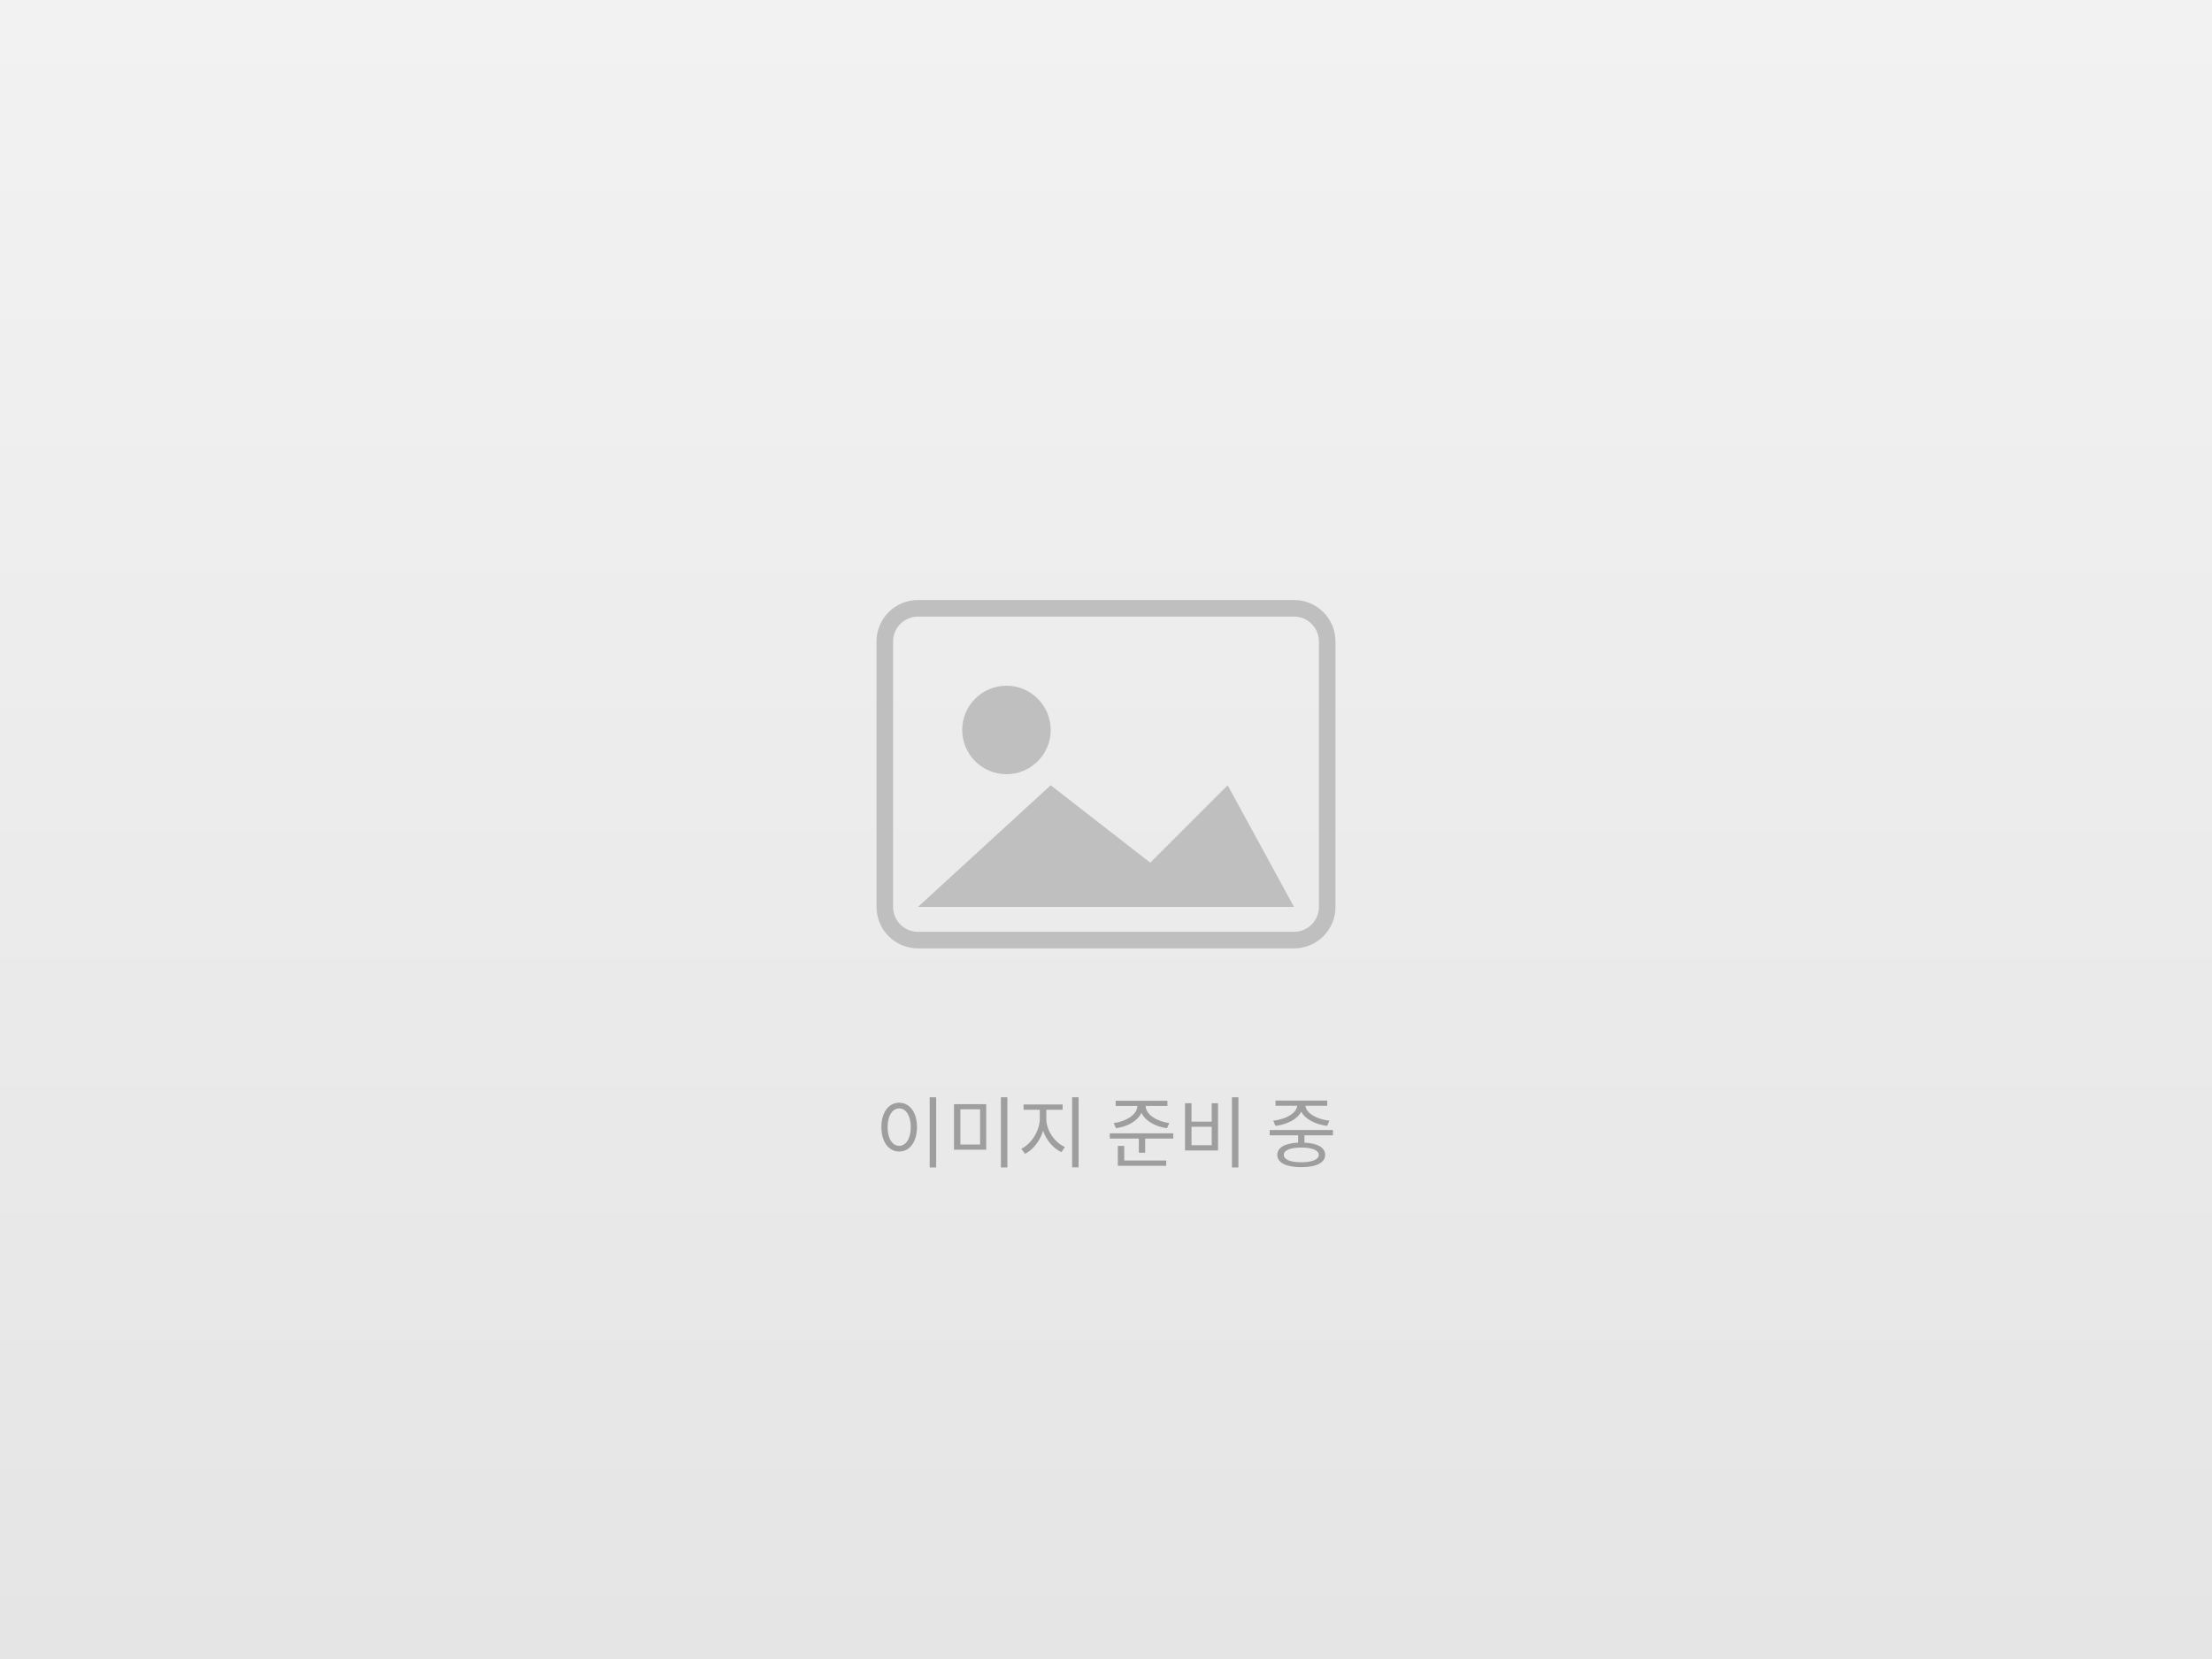
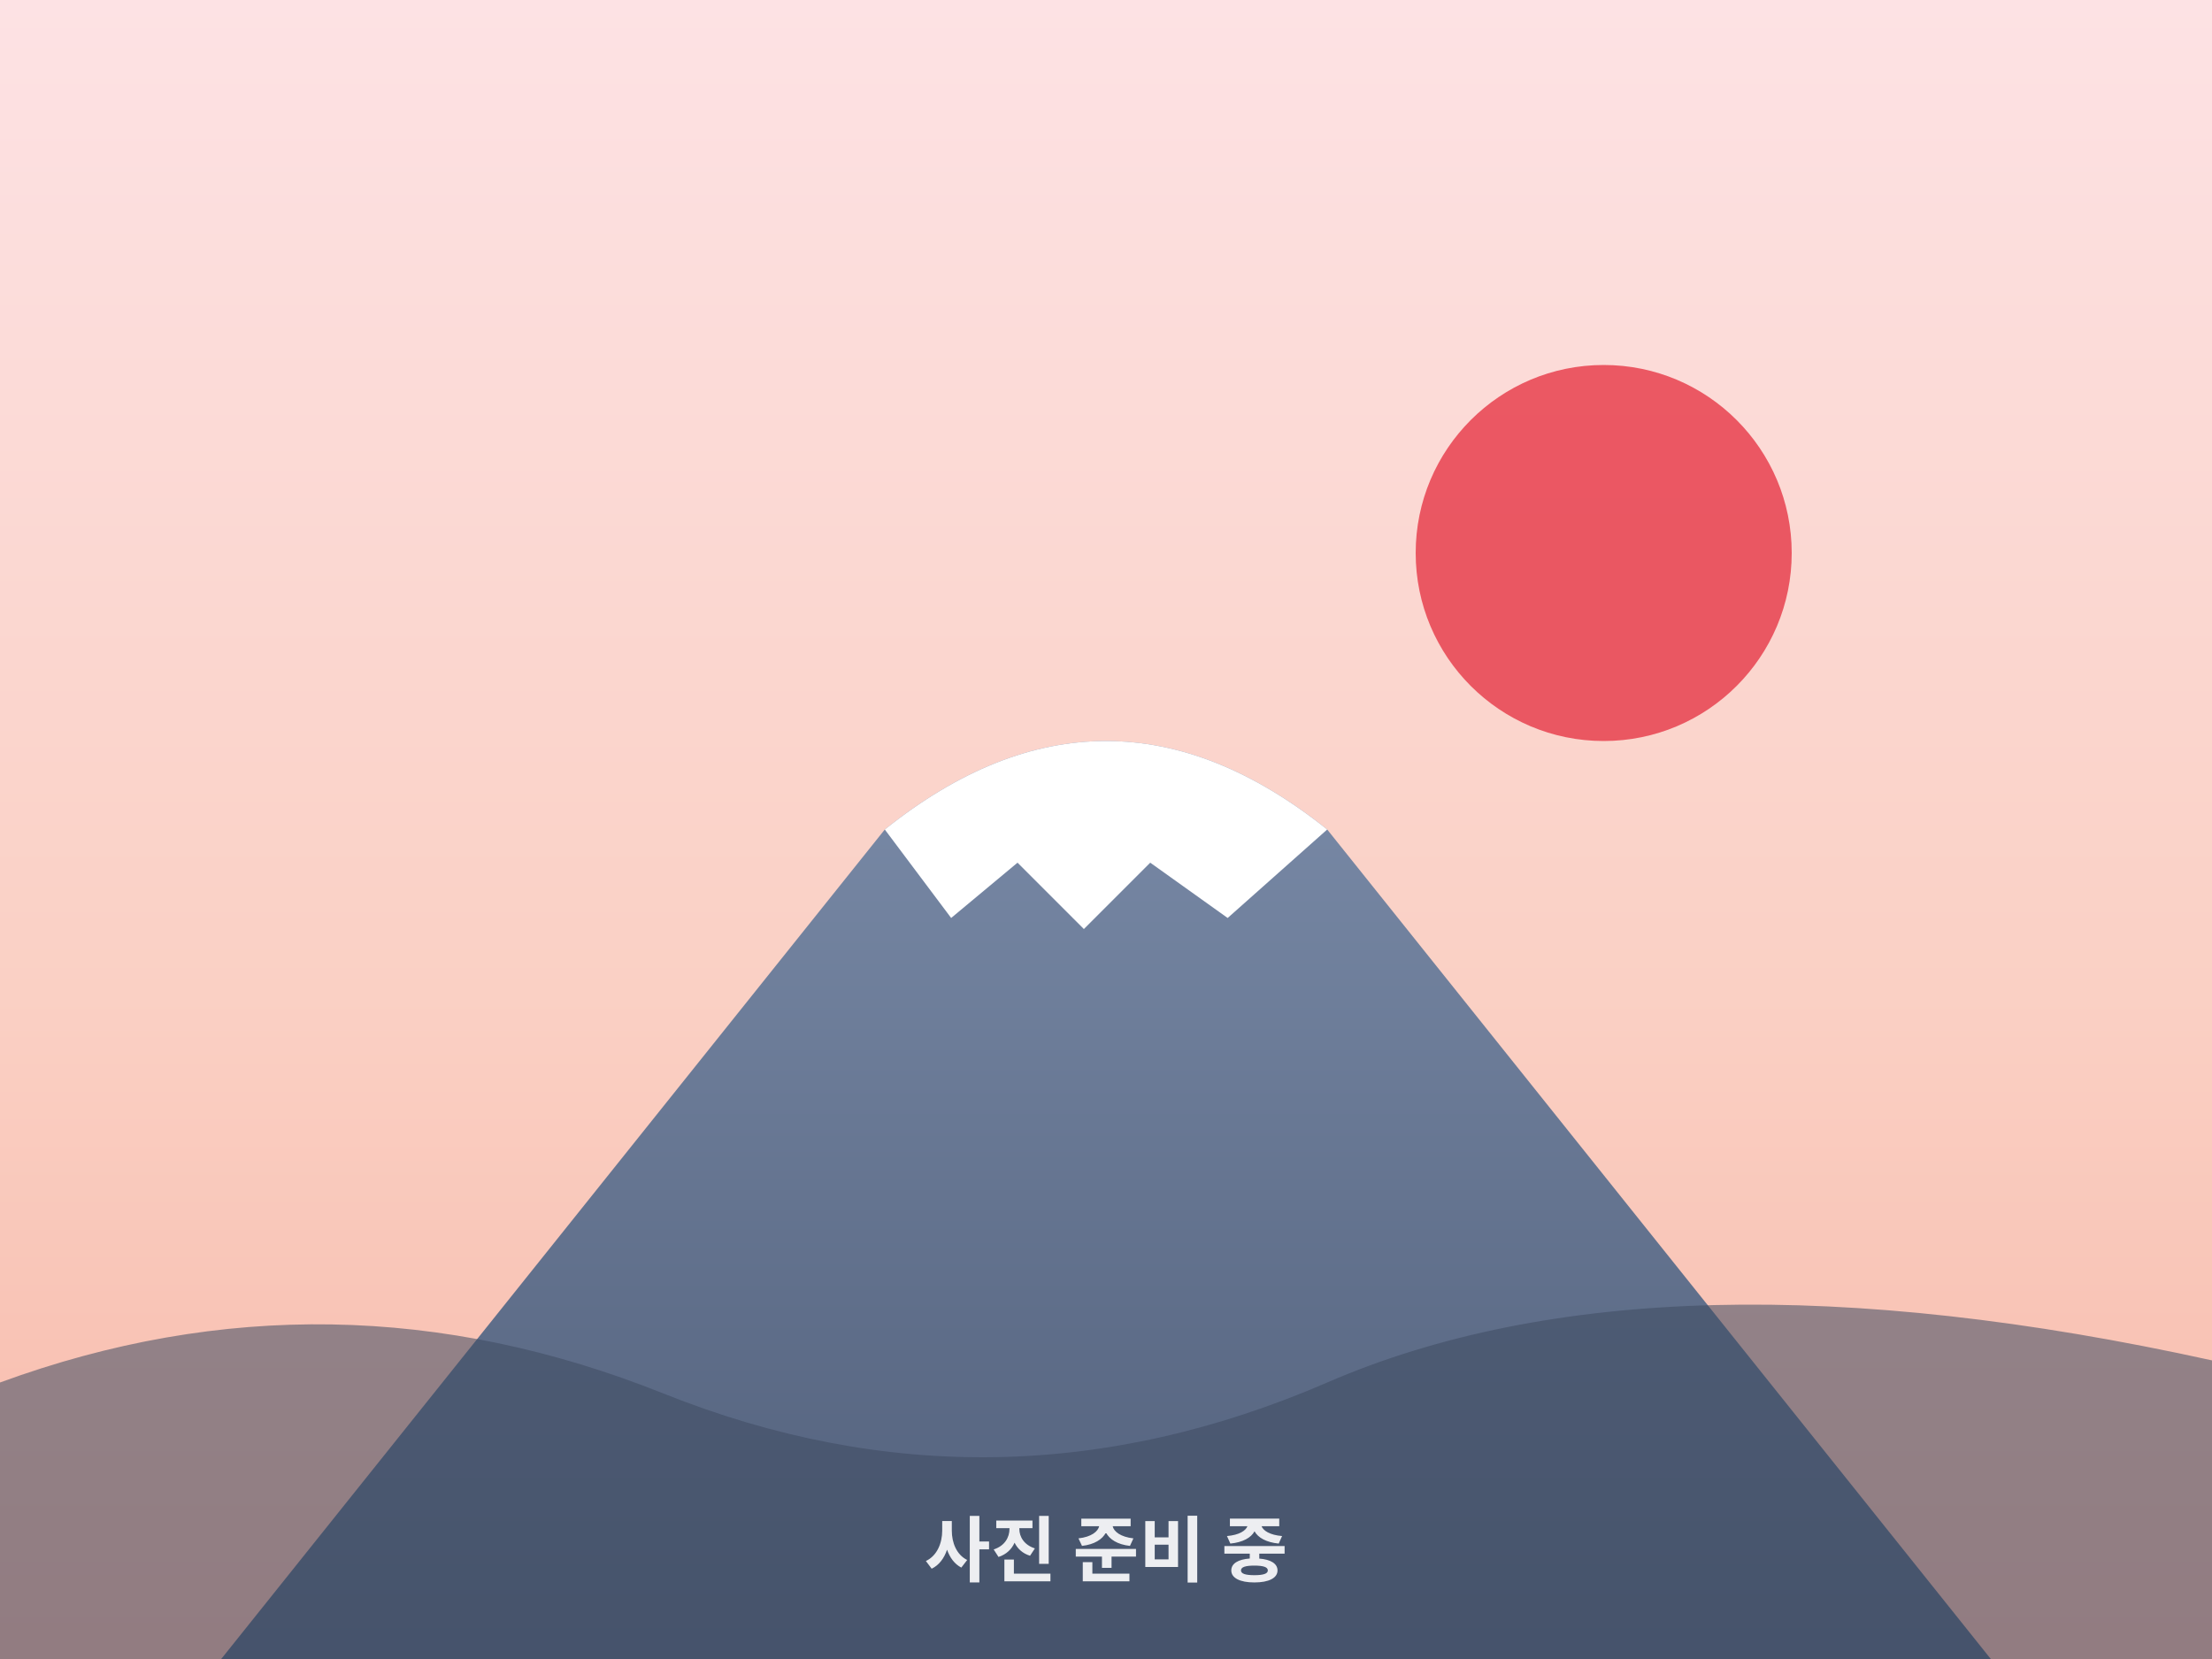
- <svg xmlns="http://www.w3.org/2000/svg" viewBox="0 0 400 300" role="img" aria-label="이미지 없음">
+ <svg xmlns="http://www.w3.org/2000/svg" viewBox="0 0 400 300" preserveAspectRatio="xMidYMid slice" role="img" aria-label="사진 준비 중">
  <defs>
-     <linearGradient id="g" x1="0" y1="0" x2="0" y2="1">
-       <stop offset="0%" stop-color="#F2F2F2" />
-       <stop offset="100%" stop-color="#E5E5E5" />
+     <linearGradient id="sky" x1="0" y1="0" x2="0" y2="1">
+       <stop offset="0%" stop-color="#FDE2E4" />
+       <stop offset="60%" stop-color="#FAD0C4" />
+       <stop offset="100%" stop-color="#F8B8A8" />
+     </linearGradient>
+     <linearGradient id="mt" x1="0" y1="0" x2="0" y2="1">
+       <stop offset="0%" stop-color="#7A8BA8" />
+       <stop offset="100%" stop-color="#4F5D78" />
    </linearGradient>
  </defs>
-   <rect width="400" height="300" fill="url(#g)" />
-   <g fill="#BFBFBF" transform="translate(160 110)">
-     <rect x="0" y="0" width="80" height="60" rx="6" fill="none" stroke="#BFBFBF" stroke-width="3" />
-     <circle cx="22" cy="22" r="8" />
-     <path d="M6 54 L30 32 L48 46 L62 32 L74 54 Z" />
-   </g>
-   <text x="200" y="210" text-anchor="middle" font-family="Pretendard, sans-serif" font-size="14" fill="#9E9E9E">이미지 준비 중</text>
+   <rect width="400" height="300" fill="url(#sky)" />
+   <circle cx="290" cy="100" r="34" fill="#E8414F" opacity="0.85" />
+   <path d="M40 300 L160 150 Q200 118 240 150 L360 300 Z" fill="url(#mt)" />
+   <path d="M160 150 Q200 118 240 150 L222 166 L208 156 L196 168 L184 156 L172 166 Z" fill="#FFFFFF" />
+   <path d="M0 300 L0 250 Q60 228 120 252 T240 250 T400 246 L400 300 Z" fill="#3E4A61" opacity="0.55" />
+   <text x="200" y="285" text-anchor="middle" font-family="Pretendard, sans-serif" font-size="13" font-weight="600" fill="#FFFFFF" opacity="0.9">사진 준비 중</text>
</svg>
